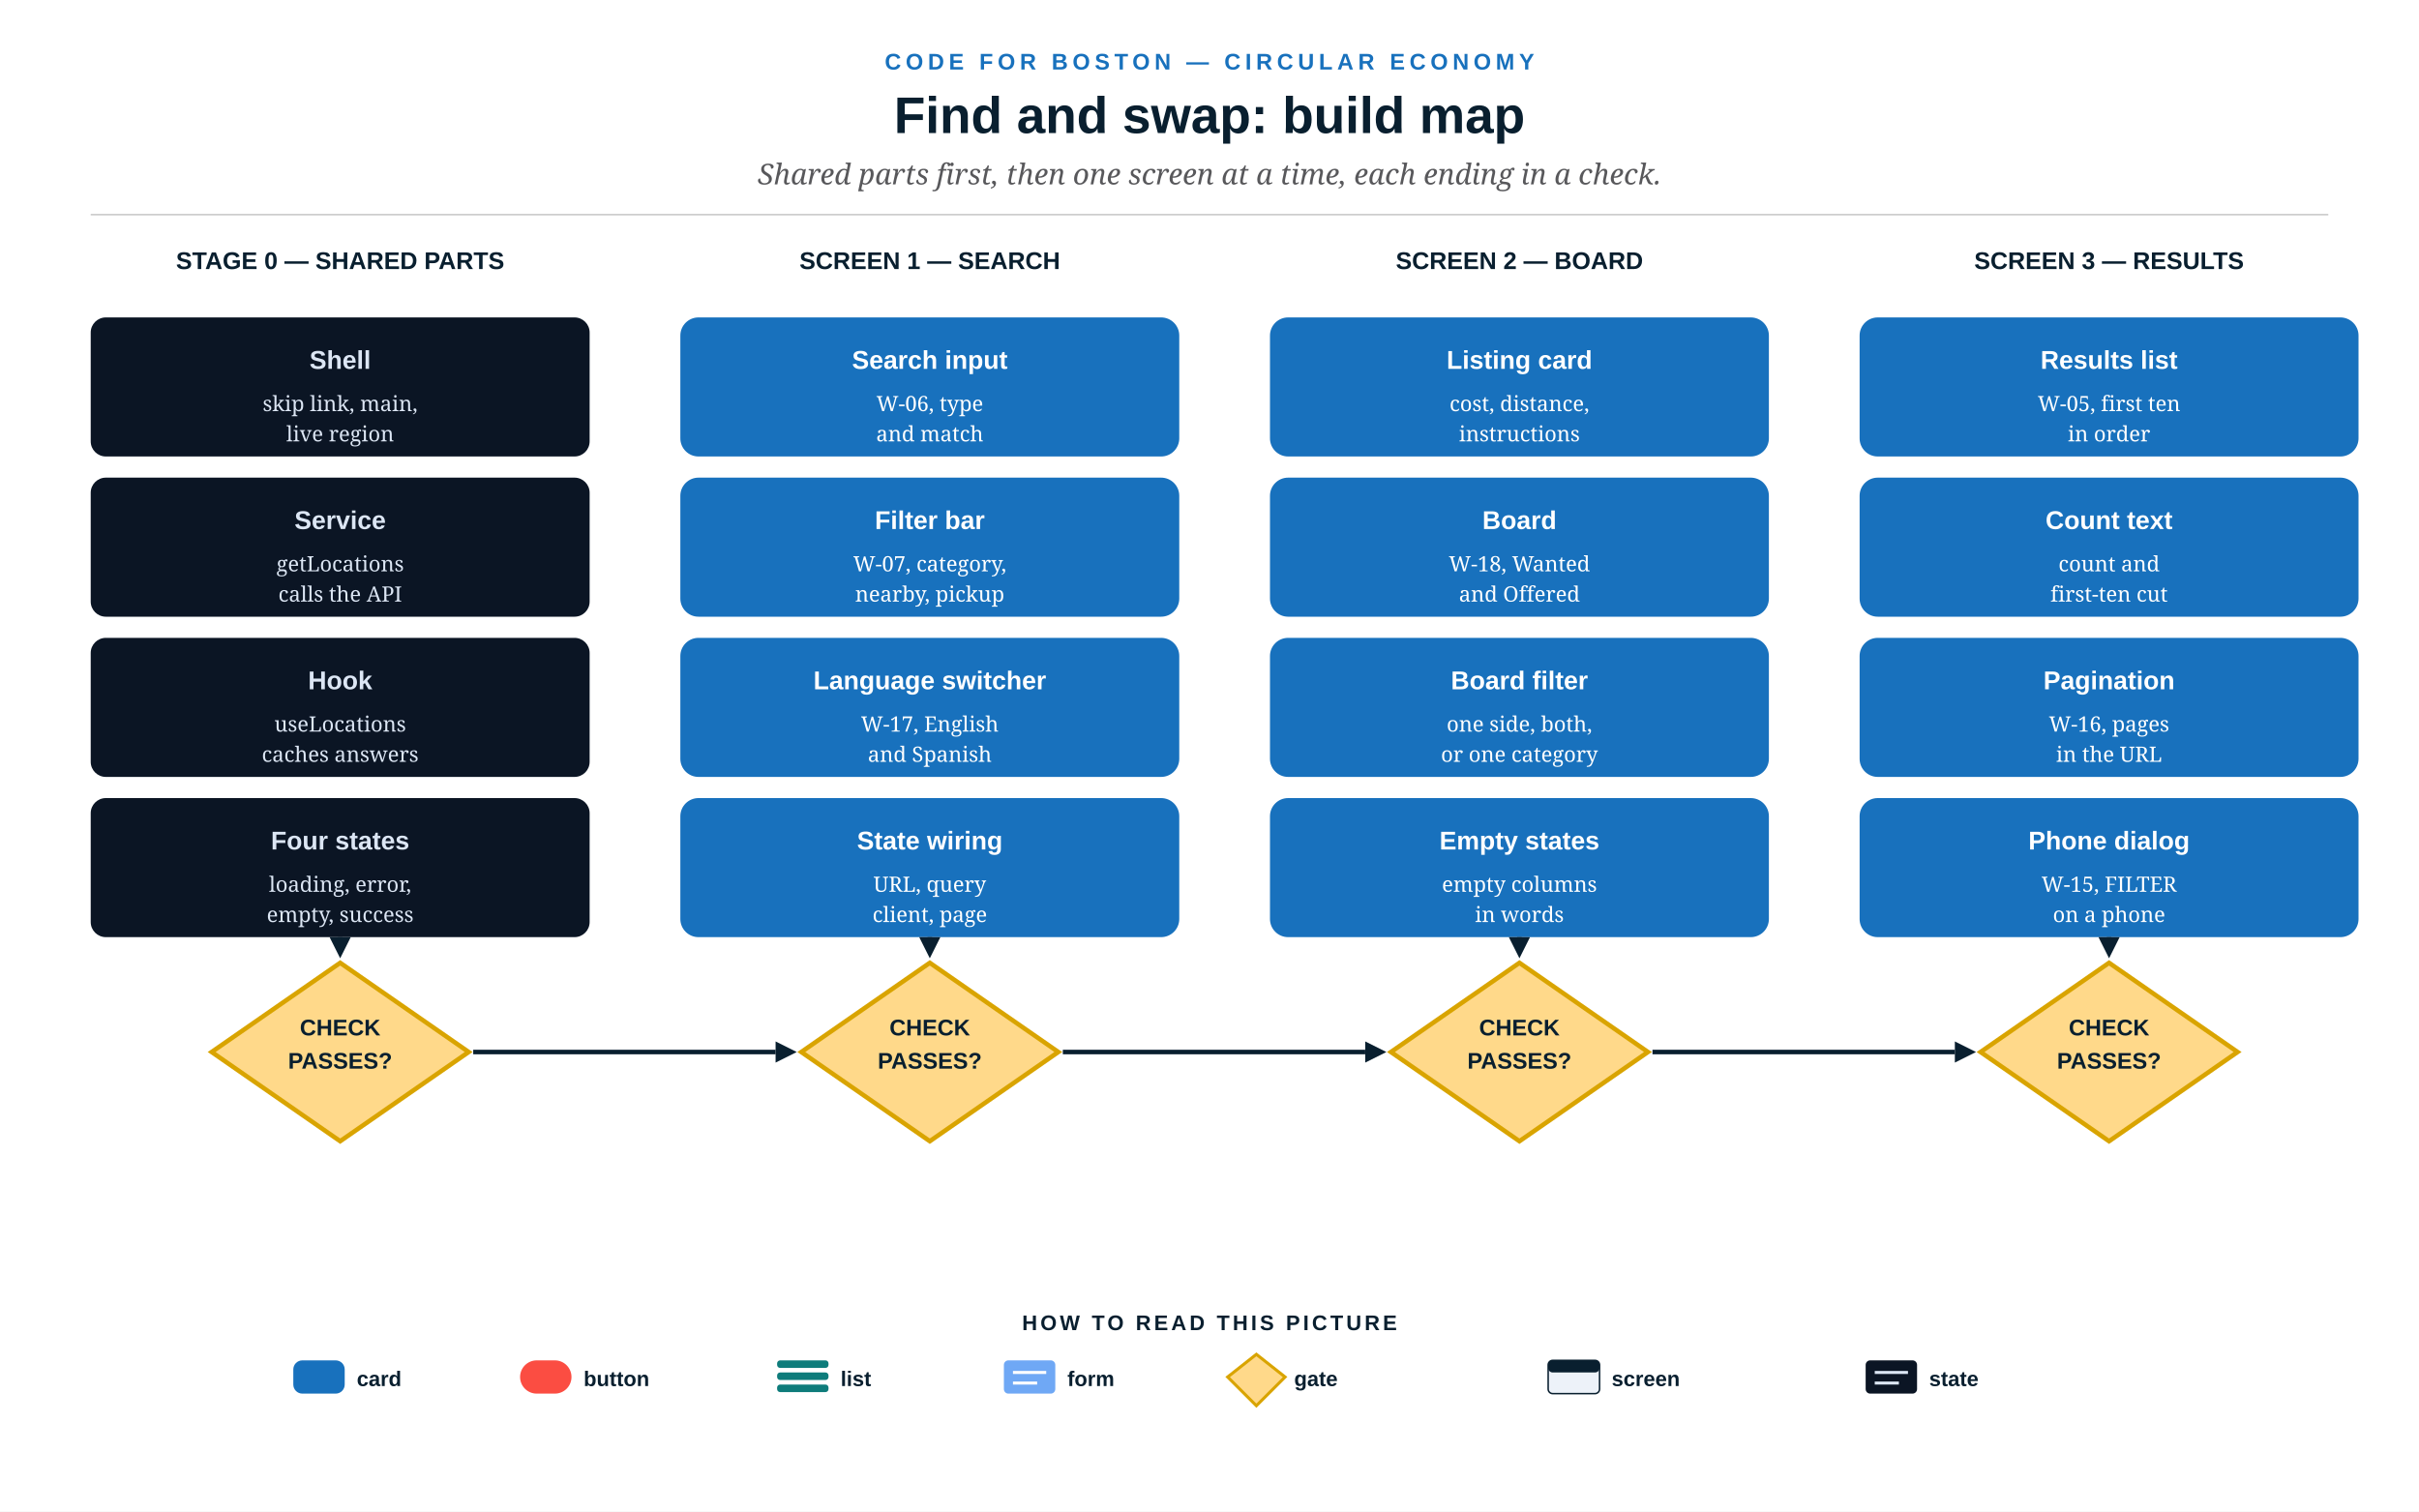
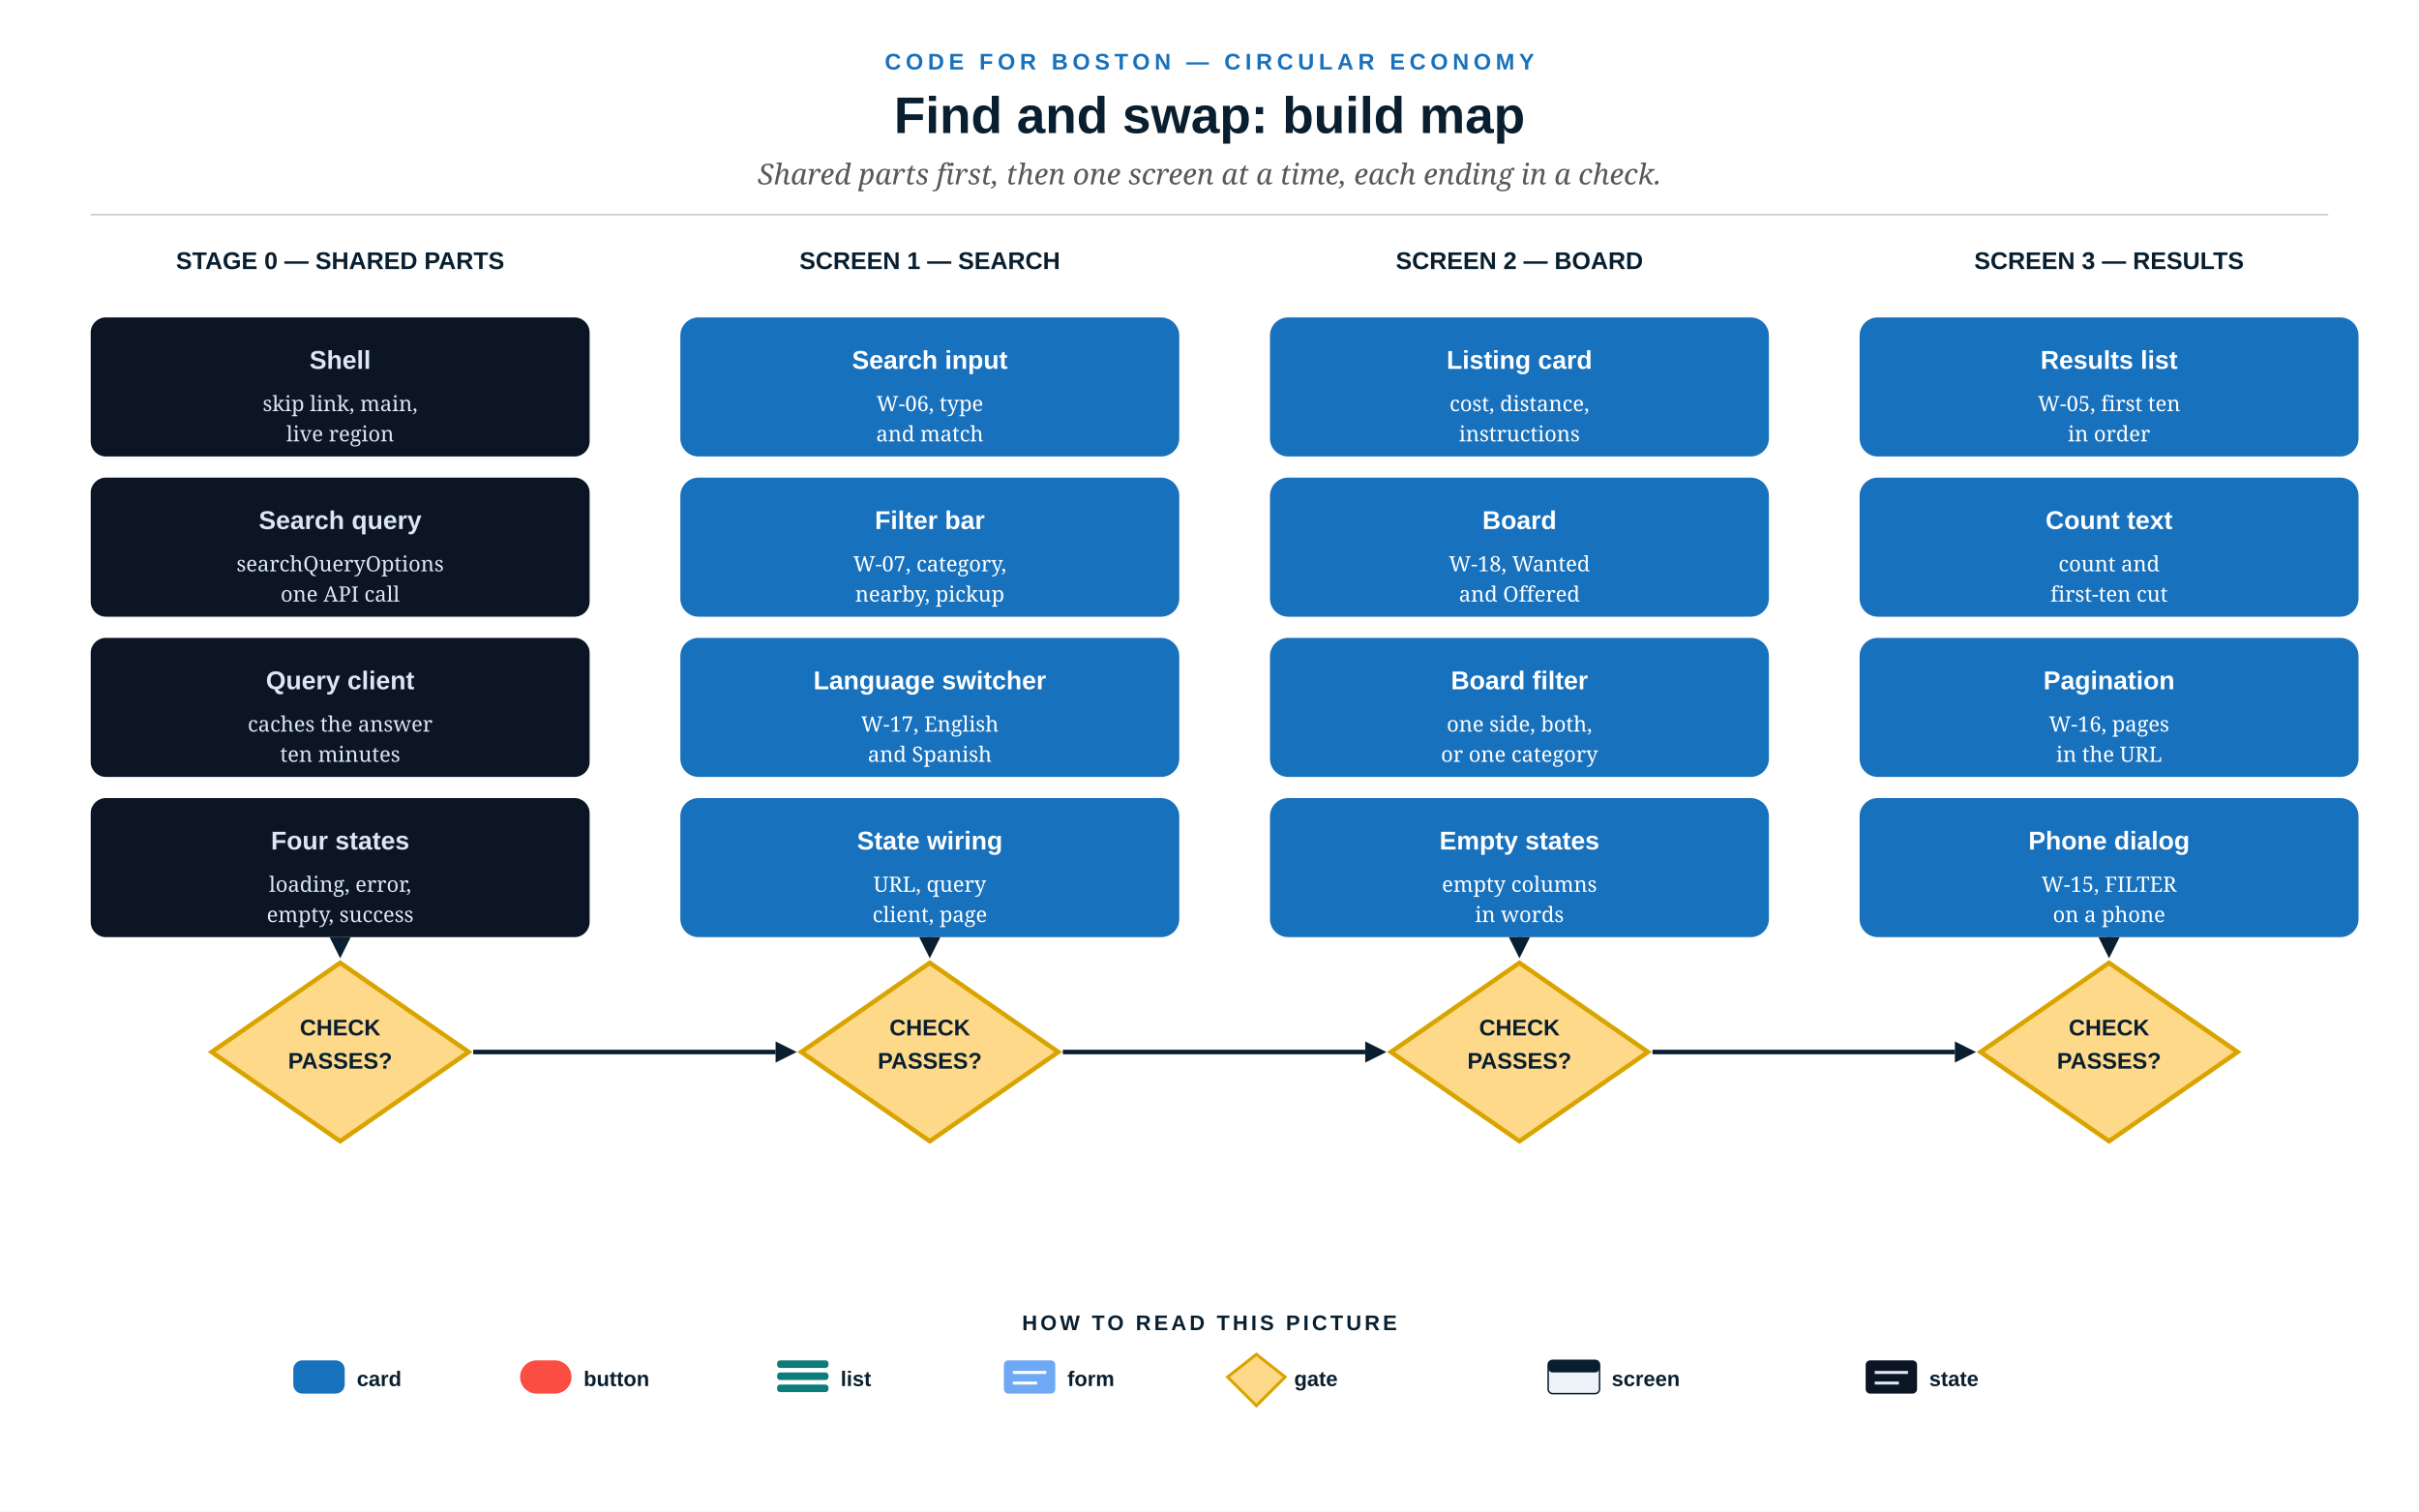
<svg xmlns="http://www.w3.org/2000/svg" width="1600" height="1000" viewBox="0 0 1600 1000">
  <rect width="1600" height="1000" fill="#FFFFFF" />
  <text x="800.0" y="46" font-family="Montserrat, Arial, sans-serif" font-size="15" font-weight="bold" fill="#1871BD" text-anchor="middle" letter-spacing="3">CODE FOR BOSTON  —  CIRCULAR ECONOMY</text>
  <text x="800.0" y="88" font-family="Montserrat, Arial, sans-serif" font-size="34" font-weight="bold" fill="#091F2F" text-anchor="middle">Find and swap: build map</text>
  <text x="800.0" y="122" font-family="Lora, Georgia, serif" font-size="19" font-weight="normal" fill="#58585B" text-anchor="middle" font-style="italic">Shared parts first, then one screen at a time, each ending in a check.</text>
  <line x1="60" y1="142" x2="1540" y2="142" stroke="#C8C8C8" stroke-width="1" />
  <text x="225.0" y="178" font-family="Montserrat, Arial, sans-serif" font-size="16" font-weight="bold" fill="#091F2F" text-anchor="middle">STAGE 0 — SHARED PARTS</text>
  <rect x="60" y="210" width="330" height="92" rx="10" fill="#0B1524" />
  <text x="225.0" y="244" font-family="Montserrat, Arial, sans-serif" font-size="17" font-weight="bold" fill="#DCE6F4" text-anchor="middle">Shell</text>
  <text x="225.0" y="272" font-family="Lora, Georgia, serif" font-size="14" font-weight="normal" fill="#DCE6F4" text-anchor="middle">skip link, main,</text>
  <text x="225.0" y="292" font-family="Lora, Georgia, serif" font-size="14" font-weight="normal" fill="#DCE6F4" text-anchor="middle">live region</text>
  <rect x="60" y="316" width="330" height="92" rx="10" fill="#0B1524" />
-   <text x="225.0" y="350" font-family="Montserrat, Arial, sans-serif" font-size="17" font-weight="bold" fill="#DCE6F4" text-anchor="middle">Service</text>
-   <text x="225.0" y="378" font-family="Lora, Georgia, serif" font-size="14" font-weight="normal" fill="#DCE6F4" text-anchor="middle">getLocations</text>
-   <text x="225.0" y="398" font-family="Lora, Georgia, serif" font-size="14" font-weight="normal" fill="#DCE6F4" text-anchor="middle">calls the API</text>
+   <text x="225.0" y="350" font-family="Montserrat, Arial, sans-serif" font-size="17" font-weight="bold" fill="#DCE6F4" text-anchor="middle">Search query</text>
+   <text x="225.0" y="378" font-family="Lora, Georgia, serif" font-size="14" font-weight="normal" fill="#DCE6F4" text-anchor="middle">searchQueryOptions</text>
+   <text x="225.0" y="398" font-family="Lora, Georgia, serif" font-size="14" font-weight="normal" fill="#DCE6F4" text-anchor="middle">one API call</text>
  <rect x="60" y="422" width="330" height="92" rx="10" fill="#0B1524" />
-   <text x="225.0" y="456" font-family="Montserrat, Arial, sans-serif" font-size="17" font-weight="bold" fill="#DCE6F4" text-anchor="middle">Hook</text>
-   <text x="225.0" y="484" font-family="Lora, Georgia, serif" font-size="14" font-weight="normal" fill="#DCE6F4" text-anchor="middle">useLocations</text>
-   <text x="225.0" y="504" font-family="Lora, Georgia, serif" font-size="14" font-weight="normal" fill="#DCE6F4" text-anchor="middle">caches answers</text>
+   <text x="225.0" y="456" font-family="Montserrat, Arial, sans-serif" font-size="17" font-weight="bold" fill="#DCE6F4" text-anchor="middle">Query client</text>
+   <text x="225.0" y="484" font-family="Lora, Georgia, serif" font-size="14" font-weight="normal" fill="#DCE6F4" text-anchor="middle">caches the answer</text>
+   <text x="225.0" y="504" font-family="Lora, Georgia, serif" font-size="14" font-weight="normal" fill="#DCE6F4" text-anchor="middle">ten minutes</text>
  <rect x="60" y="528" width="330" height="92" rx="10" fill="#0B1524" />
  <text x="225.0" y="562" font-family="Montserrat, Arial, sans-serif" font-size="17" font-weight="bold" fill="#DCE6F4" text-anchor="middle">Four states</text>
  <text x="225.0" y="590" font-family="Lora, Georgia, serif" font-size="14" font-weight="normal" fill="#DCE6F4" text-anchor="middle">loading, error,</text>
  <text x="225.0" y="610" font-family="Lora, Georgia, serif" font-size="14" font-weight="normal" fill="#DCE6F4" text-anchor="middle">empty, success</text>
  <polygon points="225.0,637.0 310.0,696 225.0,755.0 140.0,696" fill="#FFD98A" stroke="#D9A400" stroke-width="3" />
  <text x="225.0" y="685" font-family="Montserrat, Arial, sans-serif" font-size="15" font-weight="bold" fill="#091F2F" text-anchor="middle">CHECK</text>
  <text x="225.0" y="707" font-family="Montserrat, Arial, sans-serif" font-size="15" font-weight="bold" fill="#091F2F" text-anchor="middle">PASSES?</text>
  <line x1="225.0" y1="628" x2="225.0" y2="620.0" stroke="#091F2F" stroke-width="3" />
  <polygon points="225.0,634 218.0,620.0 232.0,620.0" fill="#091F2F" />
  <text x="615.0" y="178" font-family="Montserrat, Arial, sans-serif" font-size="16" font-weight="bold" fill="#091F2F" text-anchor="middle">SCREEN 1 — SEARCH</text>
  <rect x="450" y="210" width="330" height="92" rx="12" fill="#1871BD" />
  <text x="615.0" y="244" font-family="Montserrat, Arial, sans-serif" font-size="17" font-weight="bold" fill="#FFFFFF" text-anchor="middle">Search input</text>
  <text x="615.0" y="272" font-family="Lora, Georgia, serif" font-size="14" font-weight="normal" fill="#FFFFFF" text-anchor="middle">W-06, type</text>
  <text x="615.0" y="292" font-family="Lora, Georgia, serif" font-size="14" font-weight="normal" fill="#FFFFFF" text-anchor="middle">and match</text>
  <rect x="450" y="316" width="330" height="92" rx="12" fill="#1871BD" />
  <text x="615.0" y="350" font-family="Montserrat, Arial, sans-serif" font-size="17" font-weight="bold" fill="#FFFFFF" text-anchor="middle">Filter bar</text>
  <text x="615.0" y="378" font-family="Lora, Georgia, serif" font-size="14" font-weight="normal" fill="#FFFFFF" text-anchor="middle">W-07, category,</text>
  <text x="615.0" y="398" font-family="Lora, Georgia, serif" font-size="14" font-weight="normal" fill="#FFFFFF" text-anchor="middle">nearby, pickup</text>
  <rect x="450" y="422" width="330" height="92" rx="12" fill="#1871BD" />
  <text x="615.0" y="456" font-family="Montserrat, Arial, sans-serif" font-size="17" font-weight="bold" fill="#FFFFFF" text-anchor="middle">Language switcher</text>
  <text x="615.0" y="484" font-family="Lora, Georgia, serif" font-size="14" font-weight="normal" fill="#FFFFFF" text-anchor="middle">W-17, English</text>
  <text x="615.0" y="504" font-family="Lora, Georgia, serif" font-size="14" font-weight="normal" fill="#FFFFFF" text-anchor="middle">and Spanish</text>
  <rect x="450" y="528" width="330" height="92" rx="12" fill="#1871BD" />
  <text x="615.0" y="562" font-family="Montserrat, Arial, sans-serif" font-size="17" font-weight="bold" fill="#FFFFFF" text-anchor="middle">State wiring</text>
  <text x="615.0" y="590" font-family="Lora, Georgia, serif" font-size="14" font-weight="normal" fill="#FFFFFF" text-anchor="middle">URL, query</text>
  <text x="615.0" y="610" font-family="Lora, Georgia, serif" font-size="14" font-weight="normal" fill="#FFFFFF" text-anchor="middle">client, page</text>
  <polygon points="615.0,637.0 700.0,696 615.0,755.0 530.0,696" fill="#FFD98A" stroke="#D9A400" stroke-width="3" />
  <text x="615.0" y="685" font-family="Montserrat, Arial, sans-serif" font-size="15" font-weight="bold" fill="#091F2F" text-anchor="middle">CHECK</text>
  <text x="615.0" y="707" font-family="Montserrat, Arial, sans-serif" font-size="15" font-weight="bold" fill="#091F2F" text-anchor="middle">PASSES?</text>
  <line x1="615.0" y1="628" x2="615.0" y2="620.0" stroke="#091F2F" stroke-width="3" />
  <polygon points="615.0,634 608.0,620.0 622.0,620.0" fill="#091F2F" />
  <text x="1005.0" y="178" font-family="Montserrat, Arial, sans-serif" font-size="16" font-weight="bold" fill="#091F2F" text-anchor="middle">SCREEN 2 — BOARD</text>
  <rect x="840" y="210" width="330" height="92" rx="12" fill="#1871BD" />
  <text x="1005.0" y="244" font-family="Montserrat, Arial, sans-serif" font-size="17" font-weight="bold" fill="#FFFFFF" text-anchor="middle">Listing card</text>
  <text x="1005.0" y="272" font-family="Lora, Georgia, serif" font-size="14" font-weight="normal" fill="#FFFFFF" text-anchor="middle">cost, distance,</text>
  <text x="1005.0" y="292" font-family="Lora, Georgia, serif" font-size="14" font-weight="normal" fill="#FFFFFF" text-anchor="middle">instructions</text>
  <rect x="840" y="316" width="330" height="92" rx="12" fill="#1871BD" />
  <text x="1005.0" y="350" font-family="Montserrat, Arial, sans-serif" font-size="17" font-weight="bold" fill="#FFFFFF" text-anchor="middle">Board</text>
  <text x="1005.0" y="378" font-family="Lora, Georgia, serif" font-size="14" font-weight="normal" fill="#FFFFFF" text-anchor="middle">W-18, Wanted</text>
  <text x="1005.0" y="398" font-family="Lora, Georgia, serif" font-size="14" font-weight="normal" fill="#FFFFFF" text-anchor="middle">and Offered</text>
  <rect x="840" y="422" width="330" height="92" rx="12" fill="#1871BD" />
  <text x="1005.0" y="456" font-family="Montserrat, Arial, sans-serif" font-size="17" font-weight="bold" fill="#FFFFFF" text-anchor="middle">Board filter</text>
  <text x="1005.0" y="484" font-family="Lora, Georgia, serif" font-size="14" font-weight="normal" fill="#FFFFFF" text-anchor="middle">one side, both,</text>
  <text x="1005.0" y="504" font-family="Lora, Georgia, serif" font-size="14" font-weight="normal" fill="#FFFFFF" text-anchor="middle">or one category</text>
  <rect x="840" y="528" width="330" height="92" rx="12" fill="#1871BD" />
  <text x="1005.0" y="562" font-family="Montserrat, Arial, sans-serif" font-size="17" font-weight="bold" fill="#FFFFFF" text-anchor="middle">Empty states</text>
  <text x="1005.0" y="590" font-family="Lora, Georgia, serif" font-size="14" font-weight="normal" fill="#FFFFFF" text-anchor="middle">empty columns</text>
  <text x="1005.0" y="610" font-family="Lora, Georgia, serif" font-size="14" font-weight="normal" fill="#FFFFFF" text-anchor="middle">in words</text>
  <polygon points="1005.0,637.0 1090.0,696 1005.0,755.0 920.0,696" fill="#FFD98A" stroke="#D9A400" stroke-width="3" />
  <text x="1005.0" y="685" font-family="Montserrat, Arial, sans-serif" font-size="15" font-weight="bold" fill="#091F2F" text-anchor="middle">CHECK</text>
  <text x="1005.0" y="707" font-family="Montserrat, Arial, sans-serif" font-size="15" font-weight="bold" fill="#091F2F" text-anchor="middle">PASSES?</text>
  <line x1="1005.0" y1="628" x2="1005.0" y2="620.0" stroke="#091F2F" stroke-width="3" />
  <polygon points="1005.0,634 998.0,620.0 1012.0,620.0" fill="#091F2F" />
  <text x="1395.0" y="178" font-family="Montserrat, Arial, sans-serif" font-size="16" font-weight="bold" fill="#091F2F" text-anchor="middle">SCREEN 3 — RESULTS</text>
  <rect x="1230" y="210" width="330" height="92" rx="12" fill="#1871BD" />
  <text x="1395.0" y="244" font-family="Montserrat, Arial, sans-serif" font-size="17" font-weight="bold" fill="#FFFFFF" text-anchor="middle">Results list</text>
  <text x="1395.0" y="272" font-family="Lora, Georgia, serif" font-size="14" font-weight="normal" fill="#FFFFFF" text-anchor="middle">W-05, first ten</text>
  <text x="1395.0" y="292" font-family="Lora, Georgia, serif" font-size="14" font-weight="normal" fill="#FFFFFF" text-anchor="middle">in order</text>
  <rect x="1230" y="316" width="330" height="92" rx="12" fill="#1871BD" />
  <text x="1395.0" y="350" font-family="Montserrat, Arial, sans-serif" font-size="17" font-weight="bold" fill="#FFFFFF" text-anchor="middle">Count text</text>
  <text x="1395.0" y="378" font-family="Lora, Georgia, serif" font-size="14" font-weight="normal" fill="#FFFFFF" text-anchor="middle">count and</text>
  <text x="1395.0" y="398" font-family="Lora, Georgia, serif" font-size="14" font-weight="normal" fill="#FFFFFF" text-anchor="middle">first-ten cut</text>
  <rect x="1230" y="422" width="330" height="92" rx="12" fill="#1871BD" />
  <text x="1395.0" y="456" font-family="Montserrat, Arial, sans-serif" font-size="17" font-weight="bold" fill="#FFFFFF" text-anchor="middle">Pagination</text>
  <text x="1395.0" y="484" font-family="Lora, Georgia, serif" font-size="14" font-weight="normal" fill="#FFFFFF" text-anchor="middle">W-16, pages</text>
  <text x="1395.0" y="504" font-family="Lora, Georgia, serif" font-size="14" font-weight="normal" fill="#FFFFFF" text-anchor="middle">in the URL</text>
  <rect x="1230" y="528" width="330" height="92" rx="12" fill="#1871BD" />
  <text x="1395.0" y="562" font-family="Montserrat, Arial, sans-serif" font-size="17" font-weight="bold" fill="#FFFFFF" text-anchor="middle">Phone dialog</text>
  <text x="1395.0" y="590" font-family="Lora, Georgia, serif" font-size="14" font-weight="normal" fill="#FFFFFF" text-anchor="middle">W-15, FILTER</text>
  <text x="1395.0" y="610" font-family="Lora, Georgia, serif" font-size="14" font-weight="normal" fill="#FFFFFF" text-anchor="middle">on a phone</text>
  <polygon points="1395.0,637.0 1480.0,696 1395.0,755.0 1310.0,696" fill="#FFD98A" stroke="#D9A400" stroke-width="3" />
  <text x="1395.0" y="685" font-family="Montserrat, Arial, sans-serif" font-size="15" font-weight="bold" fill="#091F2F" text-anchor="middle">CHECK</text>
  <text x="1395.0" y="707" font-family="Montserrat, Arial, sans-serif" font-size="15" font-weight="bold" fill="#091F2F" text-anchor="middle">PASSES?</text>
  <line x1="1395.0" y1="628" x2="1395.0" y2="620.0" stroke="#091F2F" stroke-width="3" />
  <polygon points="1395.0,634 1388.0,620.0 1402.0,620.0" fill="#091F2F" />
  <line x1="313.0" y1="696" x2="513.0" y2="696.0" stroke="#091F2F" stroke-width="3" />
  <polygon points="527.0,696 513.0,703.0 513.0,689.0" fill="#091F2F" />
  <line x1="703.0" y1="696" x2="903.0" y2="696.0" stroke="#091F2F" stroke-width="3" />
  <polygon points="917.0,696 903.0,703.0 903.0,689.0" fill="#091F2F" />
  <line x1="1093.0" y1="696" x2="1293.0" y2="696.0" stroke="#091F2F" stroke-width="3" />
  <polygon points="1307.0,696 1293.0,703.0 1293.0,689.0" fill="#091F2F" />
  <text x="800.0" y="880" font-family="Montserrat, Arial, sans-serif" font-size="14" font-weight="bold" fill="#091F2F" text-anchor="middle" letter-spacing="2">HOW TO READ THIS PICTURE</text>
  <rect x="194.0" y="900" width="34" height="22" rx="6" fill="#1871BD" />
  <text x="236.0" y="917" font-family="Montserrat, Arial, sans-serif" font-size="14" font-weight="bold" fill="#091F2F" text-anchor="start">card</text>
  <rect x="344.0" y="900" width="34" height="22" rx="11" fill="#FB4D42" />
  <text x="386.0" y="917" font-family="Montserrat, Arial, sans-serif" font-size="14" font-weight="bold" fill="#091F2F" text-anchor="start">button</text>
  <rect x="514.0" y="900" width="34" height="5" rx="2" fill="#0E7C7B" />
  <rect x="514.0" y="908" width="34" height="5" rx="2" fill="#0E7C7B" />
  <rect x="514.0" y="916" width="34" height="5" rx="2" fill="#0E7C7B" />
  <text x="556.0" y="917" font-family="Montserrat, Arial, sans-serif" font-size="14" font-weight="bold" fill="#091F2F" text-anchor="start">list</text>
  <rect x="664.0" y="900" width="34" height="22" rx="3" fill="#6FA8F5" />
  <line x1="670.0" y1="908" x2="692.0" y2="908" stroke="#FFFFFF" stroke-width="2" />
  <line x1="670.0" y1="915" x2="686.0" y2="915" stroke="#FFFFFF" stroke-width="2" />
  <text x="706.0" y="917" font-family="Montserrat, Arial, sans-serif" font-size="14" font-weight="bold" fill="#091F2F" text-anchor="start">form</text>
  <polygon points="831.0,896 850.0,911 831.0,930 812.0,911" fill="#FFD98A" stroke="#D9A400" stroke-width="2" />
  <text x="856.0" y="917" font-family="Montserrat, Arial, sans-serif" font-size="14" font-weight="bold" fill="#091F2F" text-anchor="start">gate</text>
  <rect x="1024.0" y="900" width="34" height="22" rx="3" fill="#EDF2F9" stroke="#091F2F" stroke-width="1" />
  <rect x="1024.0" y="900" width="34" height="8" rx="3" fill="#091F2F" />
  <text x="1066.0" y="917" font-family="Montserrat, Arial, sans-serif" font-size="14" font-weight="bold" fill="#091F2F" text-anchor="start">screen</text>
  <rect x="1234.0" y="900" width="34" height="22" rx="3" fill="#0B1524" />
  <line x1="1240.0" y1="908" x2="1262.0" y2="908" stroke="#DCE6F4" stroke-width="2" />
  <line x1="1240.0" y1="915" x2="1256.0" y2="915" stroke="#DCE6F4" stroke-width="2" />
  <text x="1276.0" y="917" font-family="Montserrat, Arial, sans-serif" font-size="14" font-weight="bold" fill="#091F2F" text-anchor="start">state</text>
</svg>
